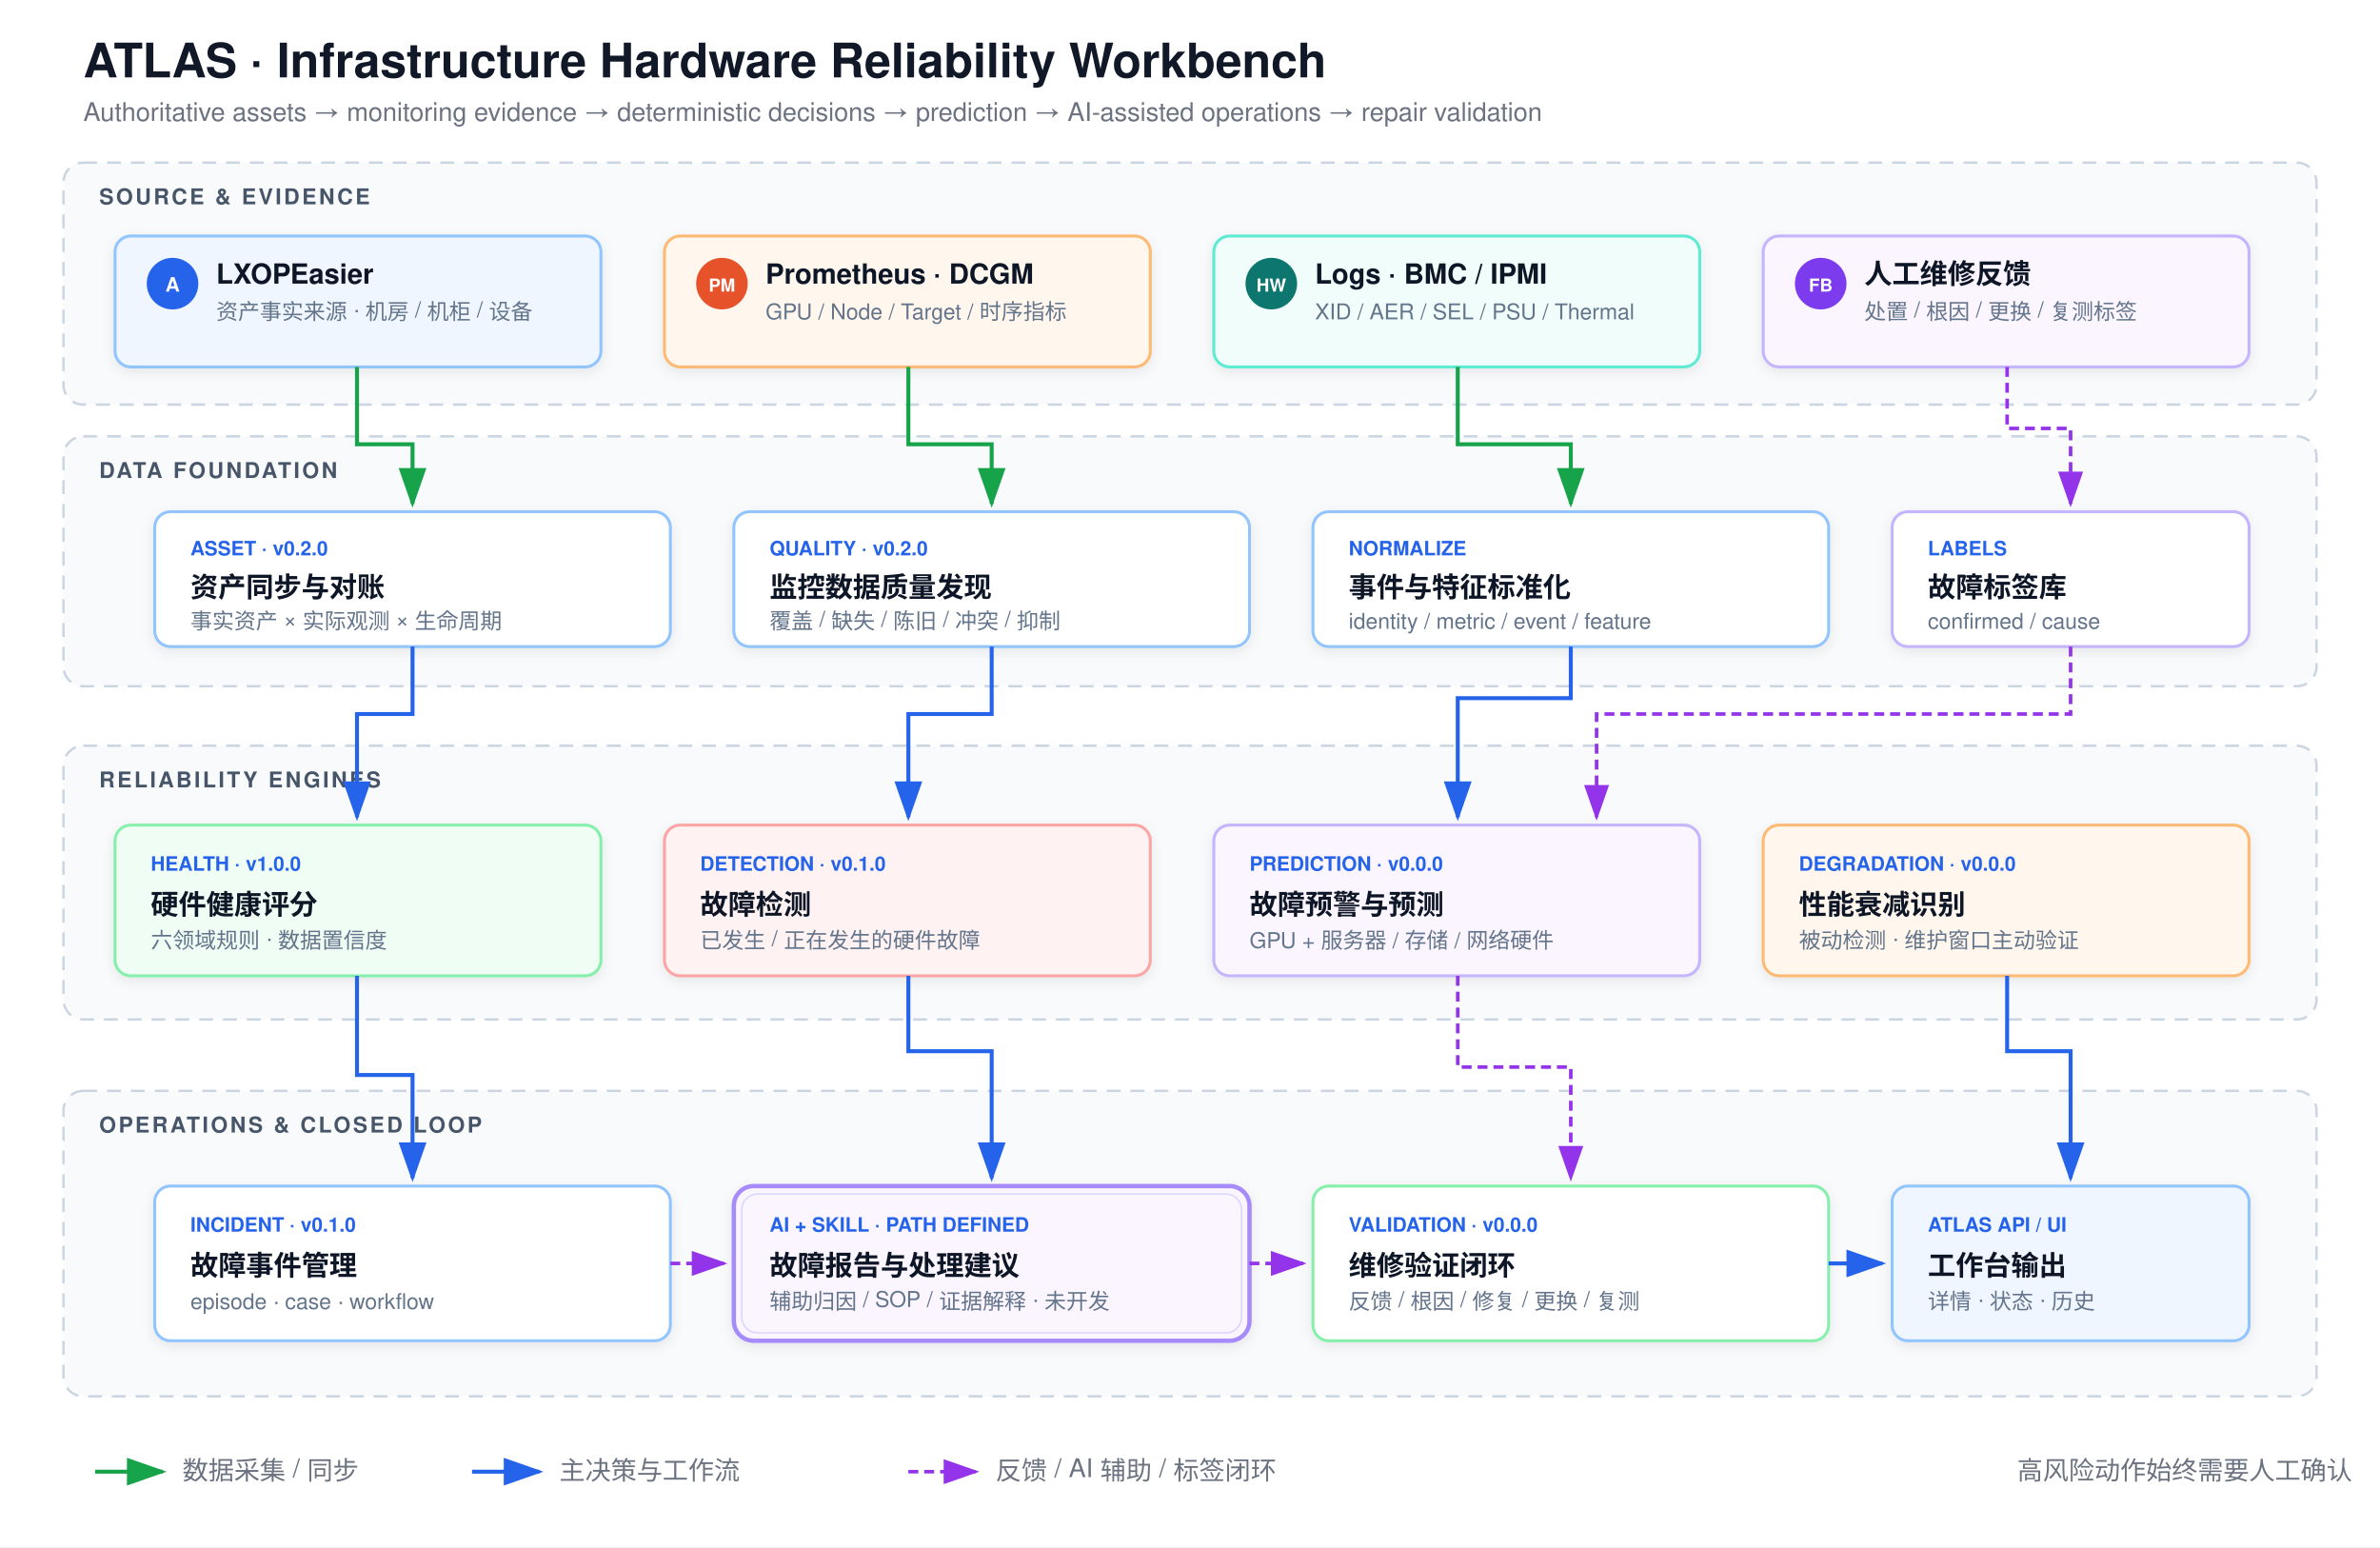
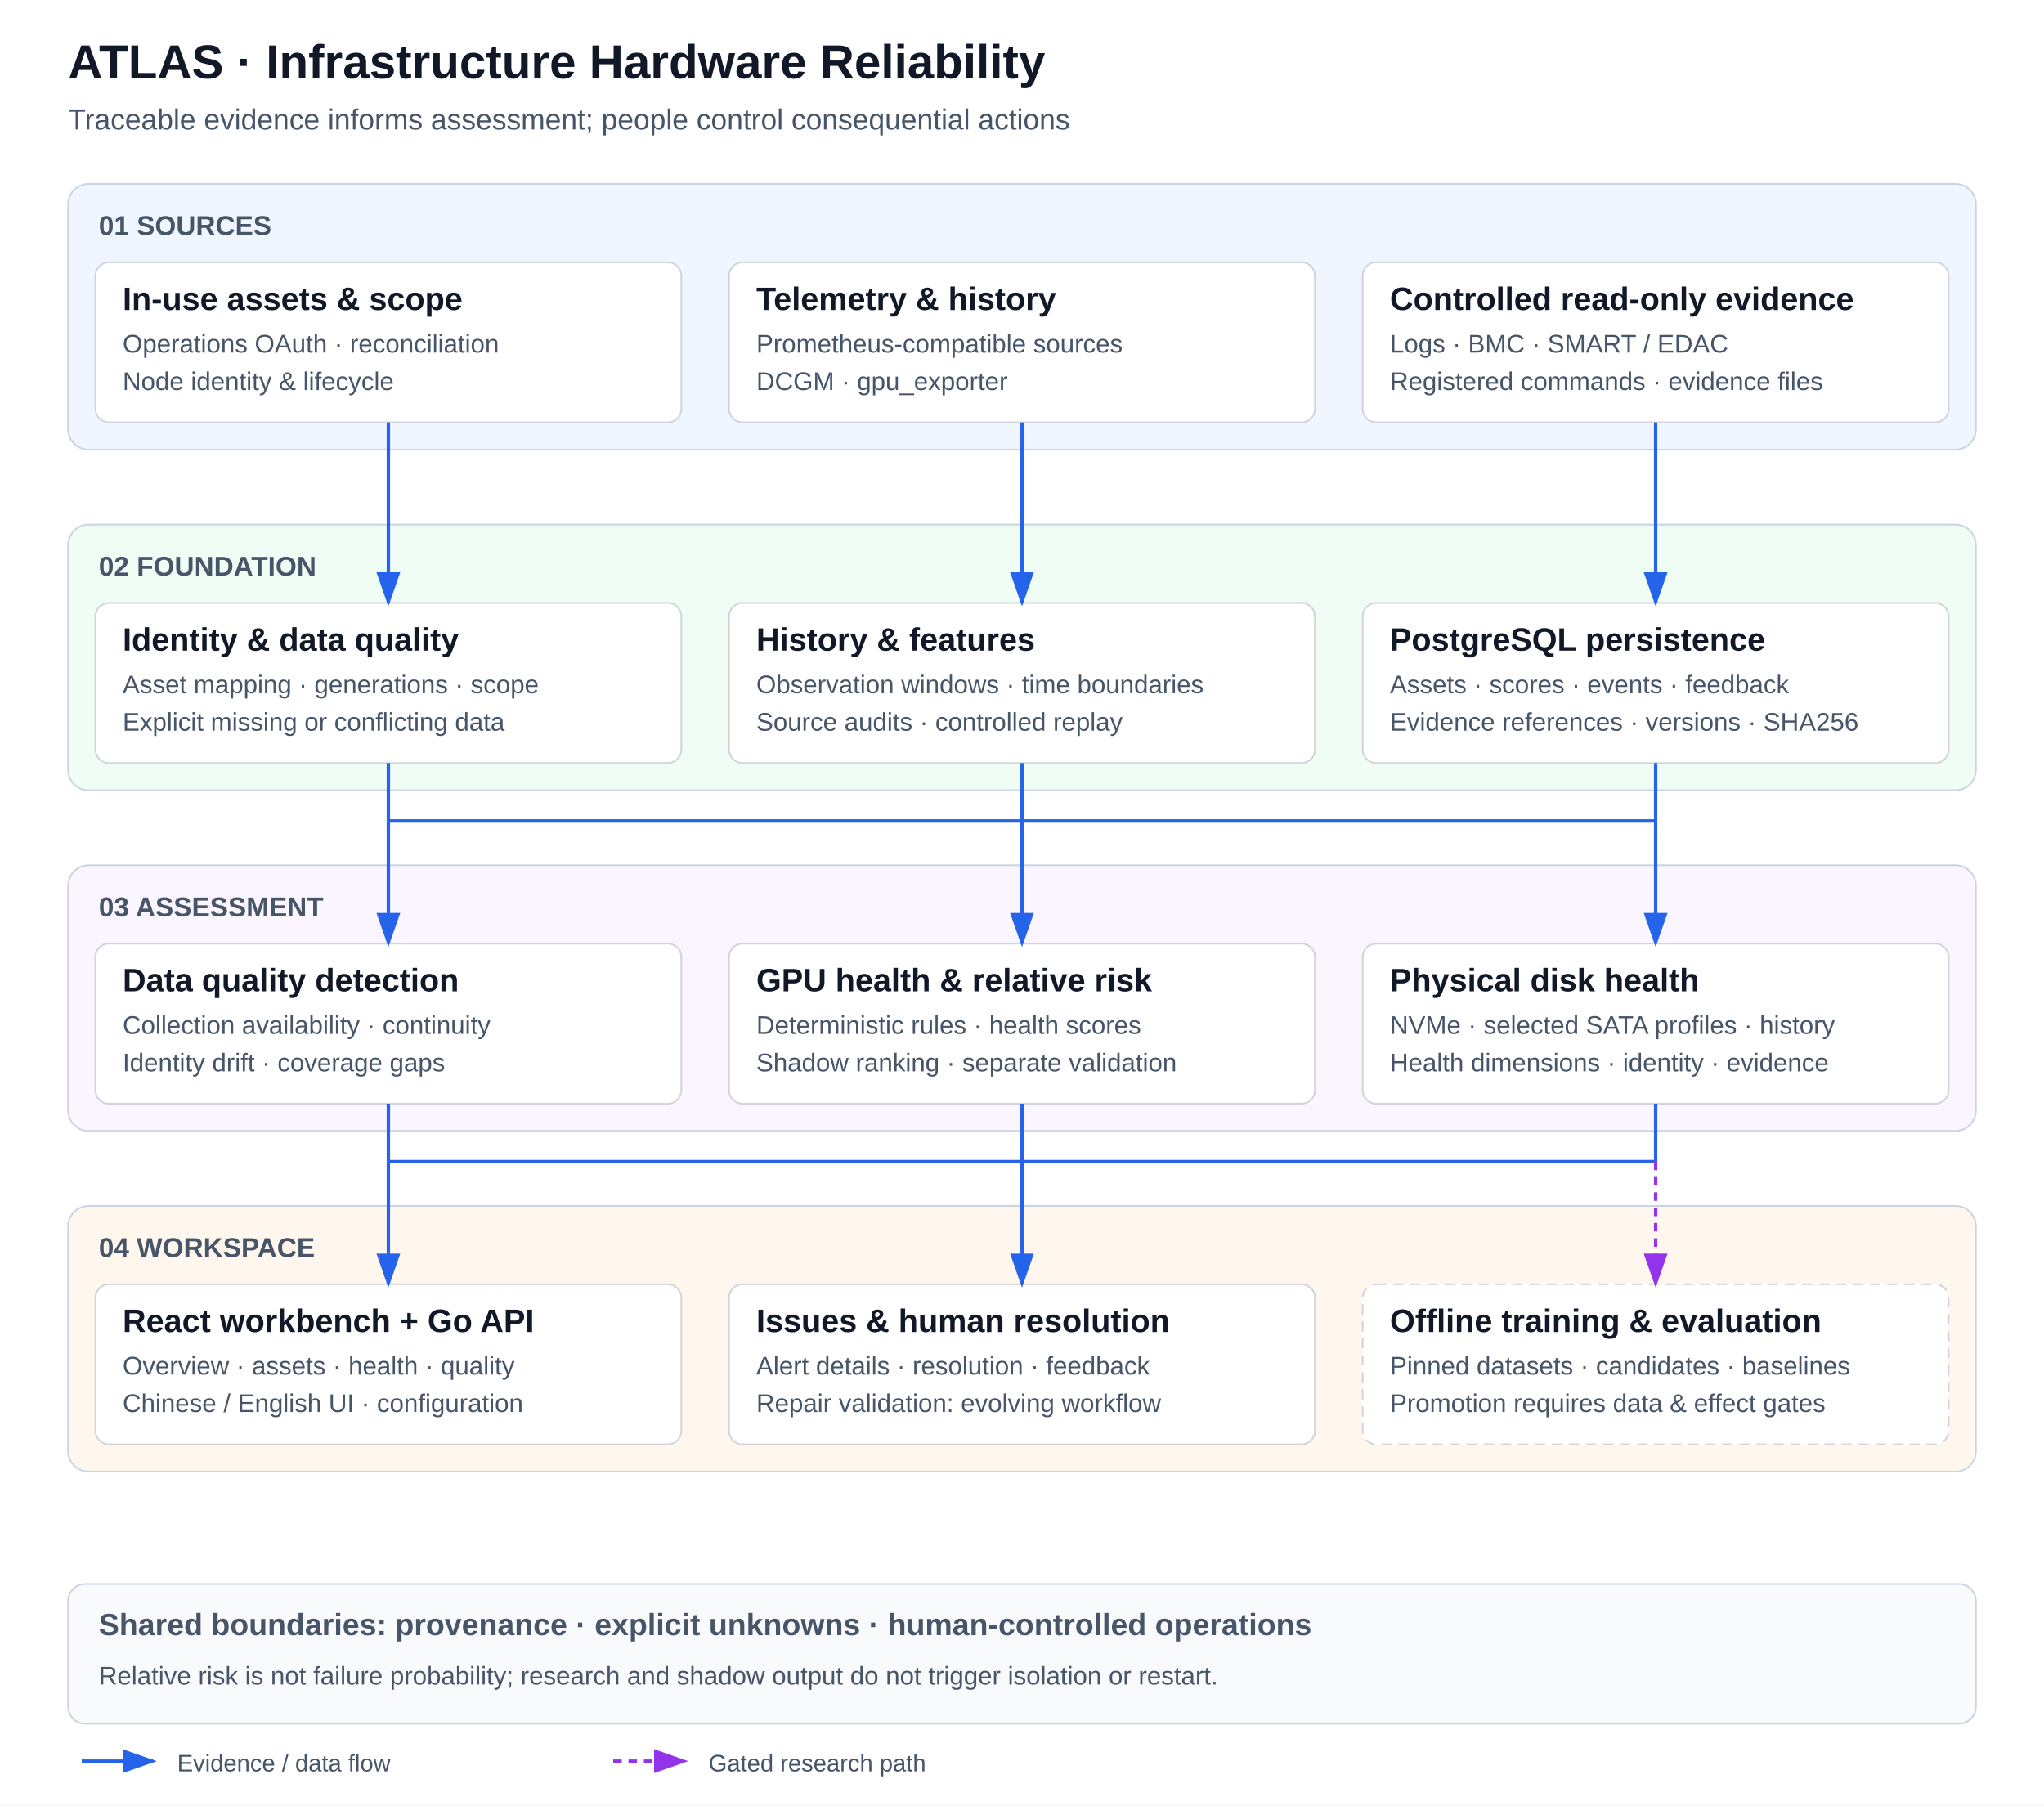
- <svg xmlns="http://www.w3.org/2000/svg" viewBox="0 0 1200 780" role="img" aria-labelledby="title desc">
-   <style>
-     text { font-family:'Helvetica Neue',Helvetica,Arial,'PingFang SC','Microsoft YaHei',sans-serif; }
-     .title { fill:#111827;font-size:24px;font-weight:700; }
-     .subtitle { fill:#6b7280;font-size:13px; }
-     .layer { fill:#f8fafc;stroke:#cbd5e1;stroke-width:1.2;stroke-dasharray:7 5; }
-     .layer-label { fill:#475569;font-size:11px;font-weight:700;letter-spacing:.11em; }
-     .node-title { fill:#111827;font-size:14px;font-weight:650; }
-     .node-sub { fill:#64748b;font-size:11px; }
-     .version { fill:#2563eb;font-size:10px;font-weight:700; }
-     .arrow-label { fill:#475569;font-size:10px;font-weight:600; }
-   </style>
+ <svg xmlns="http://www.w3.org/2000/svg" viewBox="0 0 1200 1060" role="img" aria-labelledby="title desc" lang="en">
+   <style>text {font-family:"Helvetica Neue",Arial,"PingFang SC","Microsoft YaHei",sans-serif}</style>
  <defs>
-     <filter id="shadow" x="-10%" y="-15%" width="120%" height="140%">
-       <feDropShadow dx="0" dy="2" stdDeviation="3" flood-color="#0f172a" flood-opacity=".08" />
-     </filter>
-     <marker id="arrow-blue" markerWidth="10" markerHeight="7" refX="9" refY="3.5" orient="auto">
-       <polygon points="0 0,10 3.5,0 7" fill="#2563eb" />
+     <marker id="arrow" markerWidth="10" markerHeight="7" refX="9" refY="3.5" orient="auto">
+       <path d="M0 0 L10 3.5 L0 7Z" fill="#2563eb" />
    </marker>
-     <marker id="arrow-green" markerWidth="10" markerHeight="7" refX="9" refY="3.5" orient="auto">
-       <polygon points="0 0,10 3.5,0 7" fill="#16a34a" />
-     </marker>
-     <marker id="arrow-purple" markerWidth="10" markerHeight="7" refX="9" refY="3.5" orient="auto">
-       <polygon points="0 0,10 3.5,0 7" fill="#9333ea" />
+     <marker id="research-arrow" markerWidth="10" markerHeight="7" refX="9" refY="3.5" orient="auto">
+       <path d="M0 0 L10 3.5 L0 7Z" fill="#9333ea" />
    </marker>
  </defs>
-   <rect width="1200" height="780" fill="#ffffff" />
-   <text x="42" y="39" class="title">ATLAS · Infrastructure Hardware Reliability Workbench</text>
-   <text x="42" y="61" class="subtitle">Authoritative assets → monitoring evidence → deterministic decisions → prediction → AI-assisted operations → repair validation</text>
-   <rect x="32" y="82" width="1136" height="122" rx="10" class="layer" />
-   <text x="50" y="103" class="layer-label">SOURCE &amp; EVIDENCE</text>
-   <g filter="url(#shadow)">
-     <rect x="58" y="119" width="245" height="66" rx="8" fill="#eff6ff" stroke="#93c5fd" stroke-width="1.5" />
-     <circle cx="87" cy="143" r="13" fill="#2563eb" />
-     <text x="87" y="147" text-anchor="middle" fill="#fff" font-size="10" font-weight="700">A</text>
-     <text x="109" y="143" class="node-title">LXOPEasier</text>
-     <text x="109" y="161" class="node-sub">资产事实来源 · 机房 / 机柜 / 设备</text>
-     <rect x="335" y="119" width="245" height="66" rx="8" fill="#fff7ed" stroke="#fdba74" stroke-width="1.5" />
-     <circle cx="364" cy="143" r="13" fill="#e6522c" />
-     <text x="364" y="147" text-anchor="middle" fill="#fff" font-size="9" font-weight="700">PM</text>
-     <text x="386" y="143" class="node-title">Prometheus · DCGM</text>
-     <text x="386" y="161" class="node-sub">GPU / Node / Target / 时序指标</text>
-     <rect x="612" y="119" width="245" height="66" rx="8" fill="#f0fdfa" stroke="#5eead4" stroke-width="1.5" />
-     <circle cx="641" cy="143" r="13" fill="#0f766e" />
-     <text x="641" y="147" text-anchor="middle" fill="#fff" font-size="9" font-weight="700">HW</text>
-     <text x="663" y="143" class="node-title">Logs · BMC / IPMI</text>
-     <text x="663" y="161" class="node-sub">XID / AER / SEL / PSU / Thermal</text>
-     <rect x="889" y="119" width="245" height="66" rx="8" fill="#faf5ff" stroke="#c4b5fd" stroke-width="1.5" />
-     <circle cx="918" cy="143" r="13" fill="#7c3aed" />
-     <text x="918" y="147" text-anchor="middle" fill="#fff" font-size="9" font-weight="700">FB</text>
-     <text x="940" y="143" class="node-title">人工维修反馈</text>
-     <text x="940" y="161" class="node-sub">处置 / 根因 / 更换 / 复测标签</text>
+   <rect width="1200" height="1060" fill="#ffffff" />
+   <text x="40" y="46" font-size="28" font-weight="700" fill="#111827">ATLAS · Infrastructure Hardware Reliability</text>
+   <text x="40" y="76" font-size="17" font-weight="400" fill="#475569">Traceable evidence informs assessment; people control consequential actions</text>
+   <g id="sources">
+     <rect x="40" y="108" width="1120" height="156" rx="12" fill="#eff6ff" stroke="#cbd5e1" />
+     <text x="58" y="138" font-size="16" font-weight="700" fill="#475569">01  SOURCES</text>
+     <g id="assets">
+       <rect x="56" y="154" width="344" height="94" rx="8" fill="#ffffff" stroke="#d1d5db" />
+       <text x="72" y="182" font-size="19" font-weight="600" fill="#111827">In-use assets &amp; scope</text>
+       <text x="72" y="207" font-size="15" font-weight="400" fill="#475569">Operations OAuth · reconciliation</text>
+       <text x="72" y="229" font-size="15" font-weight="400" fill="#475569">Node identity &amp; lifecycle</text>
+     </g>
+     <g id="telemetry">
+       <rect x="428" y="154" width="344" height="94" rx="8" fill="#ffffff" stroke="#d1d5db" />
+       <text x="444" y="182" font-size="19" font-weight="600" fill="#111827">Telemetry &amp; history</text>
+       <text x="444" y="207" font-size="15" font-weight="400" fill="#475569">Prometheus-compatible sources</text>
+       <text x="444" y="229" font-size="15" font-weight="400" fill="#475569">DCGM · gpu_exporter</text>
+     </g>
+     <g id="evidence">
+       <rect x="800" y="154" width="344" height="94" rx="8" fill="#ffffff" stroke="#d1d5db" />
+       <text x="816" y="182" font-size="19" font-weight="600" fill="#111827">Controlled read-only evidence</text>
+       <text x="816" y="207" font-size="15" font-weight="400" fill="#475569">Logs · BMC · SMART / EDAC</text>
+       <text x="816" y="229" font-size="15" font-weight="400" fill="#475569">Registered commands · evidence files</text>
+     </g>
  </g>
-   <rect x="32" y="220" width="1136" height="126" rx="10" class="layer" />
-   <text x="50" y="241" class="layer-label">DATA FOUNDATION</text>
-   <path d="M180 185 V224 H208 V254" fill="none" stroke="#16a34a" stroke-width="2" marker-end="url(#arrow-green)" />
-   <path d="M458 185 V224 H500 V254" fill="none" stroke="#16a34a" stroke-width="2" marker-end="url(#arrow-green)" />
-   <path d="M735 185 V224 H792 V254" fill="none" stroke="#16a34a" stroke-width="2" marker-end="url(#arrow-green)" />
-   <path d="M1012 185 V216 H1044 V254" fill="none" stroke="#9333ea" stroke-width="1.8" stroke-dasharray="5 3" marker-end="url(#arrow-purple)" />
-   <g filter="url(#shadow)">
-     <rect x="78" y="258" width="260" height="68" rx="8" fill="#ffffff" stroke="#93c5fd" stroke-width="1.5" />
-     <text x="96" y="280" class="version">ASSET · v0.2.0</text>
-     <text x="96" y="301" class="node-title">资产同步与对账</text>
-     <text x="96" y="317" class="node-sub">事实资产 × 实际观测 × 生命周期</text>
-     <rect x="370" y="258" width="260" height="68" rx="8" fill="#ffffff" stroke="#93c5fd" stroke-width="1.5" />
-     <text x="388" y="280" class="version">QUALITY · v0.2.0</text>
-     <text x="388" y="301" class="node-title">监控数据质量发现</text>
-     <text x="388" y="317" class="node-sub">覆盖 / 缺失 / 陈旧 / 冲突 / 抑制</text>
-     <rect x="662" y="258" width="260" height="68" rx="8" fill="#ffffff" stroke="#93c5fd" stroke-width="1.5" />
-     <text x="680" y="280" class="version">NORMALIZE</text>
-     <text x="680" y="301" class="node-title">事件与特征标准化</text>
-     <text x="680" y="317" class="node-sub">identity / metric / event / feature</text>
-     <rect x="954" y="258" width="180" height="68" rx="8" fill="#ffffff" stroke="#c4b5fd" stroke-width="1.5" />
-     <text x="972" y="280" class="version">LABELS</text>
-     <text x="972" y="301" class="node-title">故障标签库</text>
-     <text x="972" y="317" class="node-sub">confirmed / cause</text>
+   <g id="foundation">
+     <rect x="40" y="308" width="1120" height="156" rx="12" fill="#f0fdf4" stroke="#cbd5e1" />
+     <text x="58" y="338" font-size="16" font-weight="700" fill="#475569">02  FOUNDATION</text>
+     <g id="identity">
+       <rect x="56" y="354" width="344" height="94" rx="8" fill="#ffffff" stroke="#d1d5db" />
+       <text x="72" y="382" font-size="19" font-weight="600" fill="#111827">Identity &amp; data quality</text>
+       <text x="72" y="407" font-size="15" font-weight="400" fill="#475569">Asset mapping · generations · scope</text>
+       <text x="72" y="429" font-size="15" font-weight="400" fill="#475569">Explicit missing or conflicting data</text>
+     </g>
+     <g id="history">
+       <rect x="428" y="354" width="344" height="94" rx="8" fill="#ffffff" stroke="#d1d5db" />
+       <text x="444" y="382" font-size="19" font-weight="600" fill="#111827">History &amp; features</text>
+       <text x="444" y="407" font-size="15" font-weight="400" fill="#475569">Observation windows · time boundaries</text>
+       <text x="444" y="429" font-size="15" font-weight="400" fill="#475569">Source audits · controlled replay</text>
+     </g>
+     <g id="storage">
+       <rect x="800" y="354" width="344" height="94" rx="8" fill="#ffffff" stroke="#d1d5db" />
+       <text x="816" y="382" font-size="19" font-weight="600" fill="#111827">PostgreSQL persistence</text>
+       <text x="816" y="407" font-size="15" font-weight="400" fill="#475569">Assets · scores · events · feedback</text>
+       <text x="816" y="429" font-size="15" font-weight="400" fill="#475569">Evidence references · versions · SHA256</text>
+     </g>
  </g>
-   <rect x="32" y="376" width="1136" height="138" rx="10" class="layer" />
-   <text x="50" y="397" class="layer-label">RELIABILITY ENGINES</text>
-   <path d="M208 326 V360 H180 V412" fill="none" stroke="#2563eb" stroke-width="2" marker-end="url(#arrow-blue)" />
-   <path d="M500 326 V360 H458 V412" fill="none" stroke="#2563eb" stroke-width="2" marker-end="url(#arrow-blue)" />
-   <path d="M792 326 V352 H735 V412" fill="none" stroke="#2563eb" stroke-width="2" marker-end="url(#arrow-blue)" />
-   <path d="M1044 326 V360 H805 V412" fill="none" stroke="#9333ea" stroke-width="1.8" stroke-dasharray="5 3" marker-end="url(#arrow-purple)" />
-   <g filter="url(#shadow)">
-     <rect x="58" y="416" width="245" height="76" rx="8" fill="#f0fdf4" stroke="#86efac" stroke-width="1.5" />
-     <text x="76" y="439" class="version">HEALTH · v1.0.0</text>
-     <text x="76" y="461" class="node-title">硬件健康评分</text>
-     <text x="76" y="478" class="node-sub">六领域规则 · 数据置信度</text>
-     <rect x="335" y="416" width="245" height="76" rx="8" fill="#fef2f2" stroke="#fca5a5" stroke-width="1.5" />
-     <text x="353" y="439" class="version">DETECTION · v0.1.0</text>
-     <text x="353" y="461" class="node-title">故障检测</text>
-     <text x="353" y="478" class="node-sub">已发生 / 正在发生的硬件故障</text>
-     <rect x="612" y="416" width="245" height="76" rx="8" fill="#faf5ff" stroke="#c4b5fd" stroke-width="1.5" />
-     <text x="630" y="439" class="version">PREDICTION · v0.0.0</text>
-     <text x="630" y="461" class="node-title">故障预警与预测</text>
-     <text x="630" y="478" class="node-sub">GPU + 服务器 / 存储 / 网络硬件</text>
-     <rect x="889" y="416" width="245" height="76" rx="8" fill="#fff7ed" stroke="#fdba74" stroke-width="1.5" />
-     <text x="907" y="439" class="version">DEGRADATION · v0.0.0</text>
-     <text x="907" y="461" class="node-title">性能衰减识别</text>
-     <text x="907" y="478" class="node-sub">被动检测 · 维护窗口主动验证</text>
+   <g id="assessment">
+     <rect x="40" y="508" width="1120" height="156" rx="12" fill="#faf5ff" stroke="#cbd5e1" />
+     <text x="58" y="538" font-size="16" font-weight="700" fill="#475569">03  ASSESSMENT</text>
+     <g id="quality">
+       <rect x="56" y="554" width="344" height="94" rx="8" fill="#ffffff" stroke="#d1d5db" />
+       <text x="72" y="582" font-size="19" font-weight="600" fill="#111827">Data quality detection</text>
+       <text x="72" y="607" font-size="15" font-weight="400" fill="#475569">Collection availability · continuity</text>
+       <text x="72" y="629" font-size="15" font-weight="400" fill="#475569">Identity drift · coverage gaps</text>
+     </g>
+     <g id="gpu">
+       <rect x="428" y="554" width="344" height="94" rx="8" fill="#ffffff" stroke="#d1d5db" />
+       <text x="444" y="582" font-size="19" font-weight="600" fill="#111827">GPU health &amp; relative risk</text>
+       <text x="444" y="607" font-size="15" font-weight="400" fill="#475569">Deterministic rules · health scores</text>
+       <text x="444" y="629" font-size="15" font-weight="400" fill="#475569">Shadow ranking · separate validation</text>
+     </g>
+     <g id="disk">
+       <rect x="800" y="554" width="344" height="94" rx="8" fill="#ffffff" stroke="#d1d5db" />
+       <text x="816" y="582" font-size="19" font-weight="600" fill="#111827">Physical disk health</text>
+       <text x="816" y="607" font-size="15" font-weight="400" fill="#475569">NVMe · selected SATA profiles · history</text>
+       <text x="816" y="629" font-size="15" font-weight="400" fill="#475569">Health dimensions · identity · evidence</text>
+     </g>
  </g>
-   <rect x="32" y="550" width="1136" height="154" rx="10" class="layer" />
-   <text x="50" y="571" class="layer-label">OPERATIONS &amp; CLOSED LOOP</text>
-   <path d="M180 492 V542 H208 V594" fill="none" stroke="#2563eb" stroke-width="2" marker-end="url(#arrow-blue)" />
-   <path d="M458 492 V530 H500 V594" fill="none" stroke="#2563eb" stroke-width="2" marker-end="url(#arrow-blue)" />
-   <path d="M735 492 V538 H792 V594" fill="none" stroke="#9333ea" stroke-width="1.8" stroke-dasharray="5 3" marker-end="url(#arrow-purple)" />
-   <path d="M1012 492 V530 H1044 V594" fill="none" stroke="#2563eb" stroke-width="2" marker-end="url(#arrow-blue)" />
-   <g filter="url(#shadow)">
-     <rect x="78" y="598" width="260" height="78" rx="8" fill="#ffffff" stroke="#93c5fd" stroke-width="1.5" />
-     <text x="96" y="621" class="version">INCIDENT · v0.1.0</text>
-     <text x="96" y="643" class="node-title">故障事件管理</text>
-     <text x="96" y="660" class="node-sub">episode · case · workflow</text>
-     <rect x="370" y="598" width="260" height="78" rx="10" fill="#faf5ff" stroke="#a78bfa" stroke-width="2.2" />
-     <rect x="374" y="602" width="252" height="70" rx="8" fill="none" stroke="#ddd6fe" stroke-width=".8" />
-     <text x="388" y="621" class="version">AI + SKILL · PATH DEFINED</text>
-     <text x="388" y="643" class="node-title">故障报告与处理建议</text>
-     <text x="388" y="660" class="node-sub">辅助归因 / SOP / 证据解释 · 未开发</text>
-     <rect x="662" y="598" width="260" height="78" rx="8" fill="#ffffff" stroke="#86efac" stroke-width="1.5" />
-     <text x="680" y="621" class="version">VALIDATION · v0.0.0</text>
-     <text x="680" y="643" class="node-title">维修验证闭环</text>
-     <text x="680" y="660" class="node-sub">反馈 / 根因 / 修复 / 更换 / 复测</text>
-     <rect x="954" y="598" width="180" height="78" rx="8" fill="#eff6ff" stroke="#93c5fd" stroke-width="1.5" />
-     <text x="972" y="621" class="version">ATLAS API / UI</text>
-     <text x="972" y="643" class="node-title">工作台输出</text>
-     <text x="972" y="660" class="node-sub">详情 · 状态 · 历史</text>
+   <g id="workspace">
+     <rect x="40" y="708" width="1120" height="156" rx="12" fill="#fff7ed" stroke="#cbd5e1" />
+     <text x="58" y="738" font-size="16" font-weight="700" fill="#475569">04  WORKSPACE</text>
+     <g id="product">
+       <rect x="56" y="754" width="344" height="94" rx="8" fill="#ffffff" stroke="#d1d5db" />
+       <text x="72" y="782" font-size="19" font-weight="600" fill="#111827">React workbench + Go API</text>
+       <text x="72" y="807" font-size="15" font-weight="400" fill="#475569">Overview · assets · health · quality</text>
+       <text x="72" y="829" font-size="15" font-weight="400" fill="#475569">Chinese / English UI · configuration</text>
+     </g>
+     <g id="workflow">
+       <rect x="428" y="754" width="344" height="94" rx="8" fill="#ffffff" stroke="#d1d5db" />
+       <text x="444" y="782" font-size="19" font-weight="600" fill="#111827">Issues &amp; human resolution</text>
+       <text x="444" y="807" font-size="15" font-weight="400" fill="#475569">Alert details · resolution · feedback</text>
+       <text x="444" y="829" font-size="15" font-weight="400" fill="#475569">Repair validation: evolving workflow</text>
+     </g>
+     <g id="research">
+       <rect x="800" y="754" width="344" height="94" rx="8" fill="#ffffff" stroke="#d1d5db" stroke-dasharray="6 4" />
+       <text x="816" y="782" font-size="19" font-weight="600" fill="#111827">Offline training &amp; evaluation</text>
+       <text x="816" y="807" font-size="15" font-weight="400" fill="#475569">Pinned datasets · candidates · baselines</text>
+       <text x="816" y="829" font-size="15" font-weight="400" fill="#475569">Promotion requires data &amp; effect gates</text>
+     </g>
  </g>
-   <path d="M338 637 H365" fill="none" stroke="#9333ea" stroke-width="1.8" stroke-dasharray="5 3" marker-end="url(#arrow-purple)" />
-   <path d="M630 637 H657" fill="none" stroke="#9333ea" stroke-width="1.8" stroke-dasharray="5 3" marker-end="url(#arrow-purple)" />
-   <path d="M922 637 H949" fill="none" stroke="#2563eb" stroke-width="2" marker-end="url(#arrow-blue)" />
-   <g transform="translate(48 734)">
-     <line x1="0" y1="8" x2="34" y2="8" stroke="#16a34a" stroke-width="2" marker-end="url(#arrow-green)" />
-     <text x="44" y="12" class="subtitle">数据采集 / 同步</text>
-     <line x1="190" y1="8" x2="224" y2="8" stroke="#2563eb" stroke-width="2" marker-end="url(#arrow-blue)" />
-     <text x="234" y="12" class="subtitle">主决策与工作流</text>
-     <line x1="410" y1="8" x2="444" y2="8" stroke="#9333ea" stroke-width="1.8" stroke-dasharray="5 3" marker-end="url(#arrow-purple)" />
-     <text x="454" y="12" class="subtitle">反馈 / AI 辅助 / 标签闭环</text>
-     <text x="1138" y="12" text-anchor="end" class="subtitle">高风险动作始终需要人工确认</text>
-   </g>
+   <path id="ingest-228" d="M228 248 V354" stroke="#2563eb" stroke-width="2" fill="none" marker-end="url(#arrow)" />
+   <path id="ingest-600" d="M600 248 V354" stroke="#2563eb" stroke-width="2" fill="none" marker-end="url(#arrow)" />
+   <path id="ingest-972" d="M972 248 V354" stroke="#2563eb" stroke-width="2" fill="none" marker-end="url(#arrow)" />
+   <path id="assess-source-228" d="M228 448 V482" stroke="#2563eb" stroke-width="2" fill="none" />
+   <path id="assess-source-600" d="M600 448 V482" stroke="#2563eb" stroke-width="2" fill="none" />
+   <path id="assess-source-972" d="M972 448 V482" stroke="#2563eb" stroke-width="2" fill="none" />
+   <path id="assess-bus" d="M228 482 H972" stroke="#2563eb" stroke-width="2" fill="none" />
+   <path id="assess-target-228" d="M228 482 V554" stroke="#2563eb" stroke-width="2" fill="none" marker-end="url(#arrow)" />
+   <path id="assess-target-600" d="M600 482 V554" stroke="#2563eb" stroke-width="2" fill="none" marker-end="url(#arrow)" />
+   <path id="assess-target-972" d="M972 482 V554" stroke="#2563eb" stroke-width="2" fill="none" marker-end="url(#arrow)" />
+   <path id="present-source-228" d="M228 648 V682" stroke="#2563eb" stroke-width="2" fill="none" />
+   <path id="present-source-600" d="M600 648 V682" stroke="#2563eb" stroke-width="2" fill="none" />
+   <path id="present-source-972" d="M972 648 V682" stroke="#2563eb" stroke-width="2" fill="none" />
+   <path id="present-bus" d="M228 682 H972" stroke="#2563eb" stroke-width="2" fill="none" />
+   <path id="present-target-228" d="M228 682 V754" stroke="#2563eb" stroke-width="2" fill="none" marker-end="url(#arrow)" />
+   <path id="present-target-600" d="M600 682 V754" stroke="#2563eb" stroke-width="2" fill="none" marker-end="url(#arrow)" />
+   <path id="present-target-972" d="M972 682 V754" stroke="#9333ea" stroke-width="2" fill="none" marker-end="url(#research-arrow)" stroke-dasharray="5 4" />
+   <rect x="40" y="930" width="1120" height="82" rx="10" fill="#f8fafc" stroke="#cbd5e1" />
+   <text x="58" y="960" font-size="18" font-weight="600" fill="#475569">Shared boundaries: provenance · explicit unknowns · human-controlled operations</text>
+   <text x="58" y="989" font-size="15" font-weight="400" fill="#475569">Relative risk is not failure probability; research and shadow output do not trigger isolation or restart.</text>
+   <path d="M48 1034 H90" stroke="#2563eb" stroke-width="2" marker-end="url(#arrow)" />
+   <text x="104" y="1040" font-size="14" font-weight="400" fill="#475569">Evidence / data flow</text>
+   <path d="M360 1034 H402" stroke="#9333ea" stroke-width="2" stroke-dasharray="5 4" marker-end="url(#research-arrow)" />
+   <text x="416" y="1040" font-size="14" font-weight="400" fill="#475569">Gated research path</text>
</svg>
